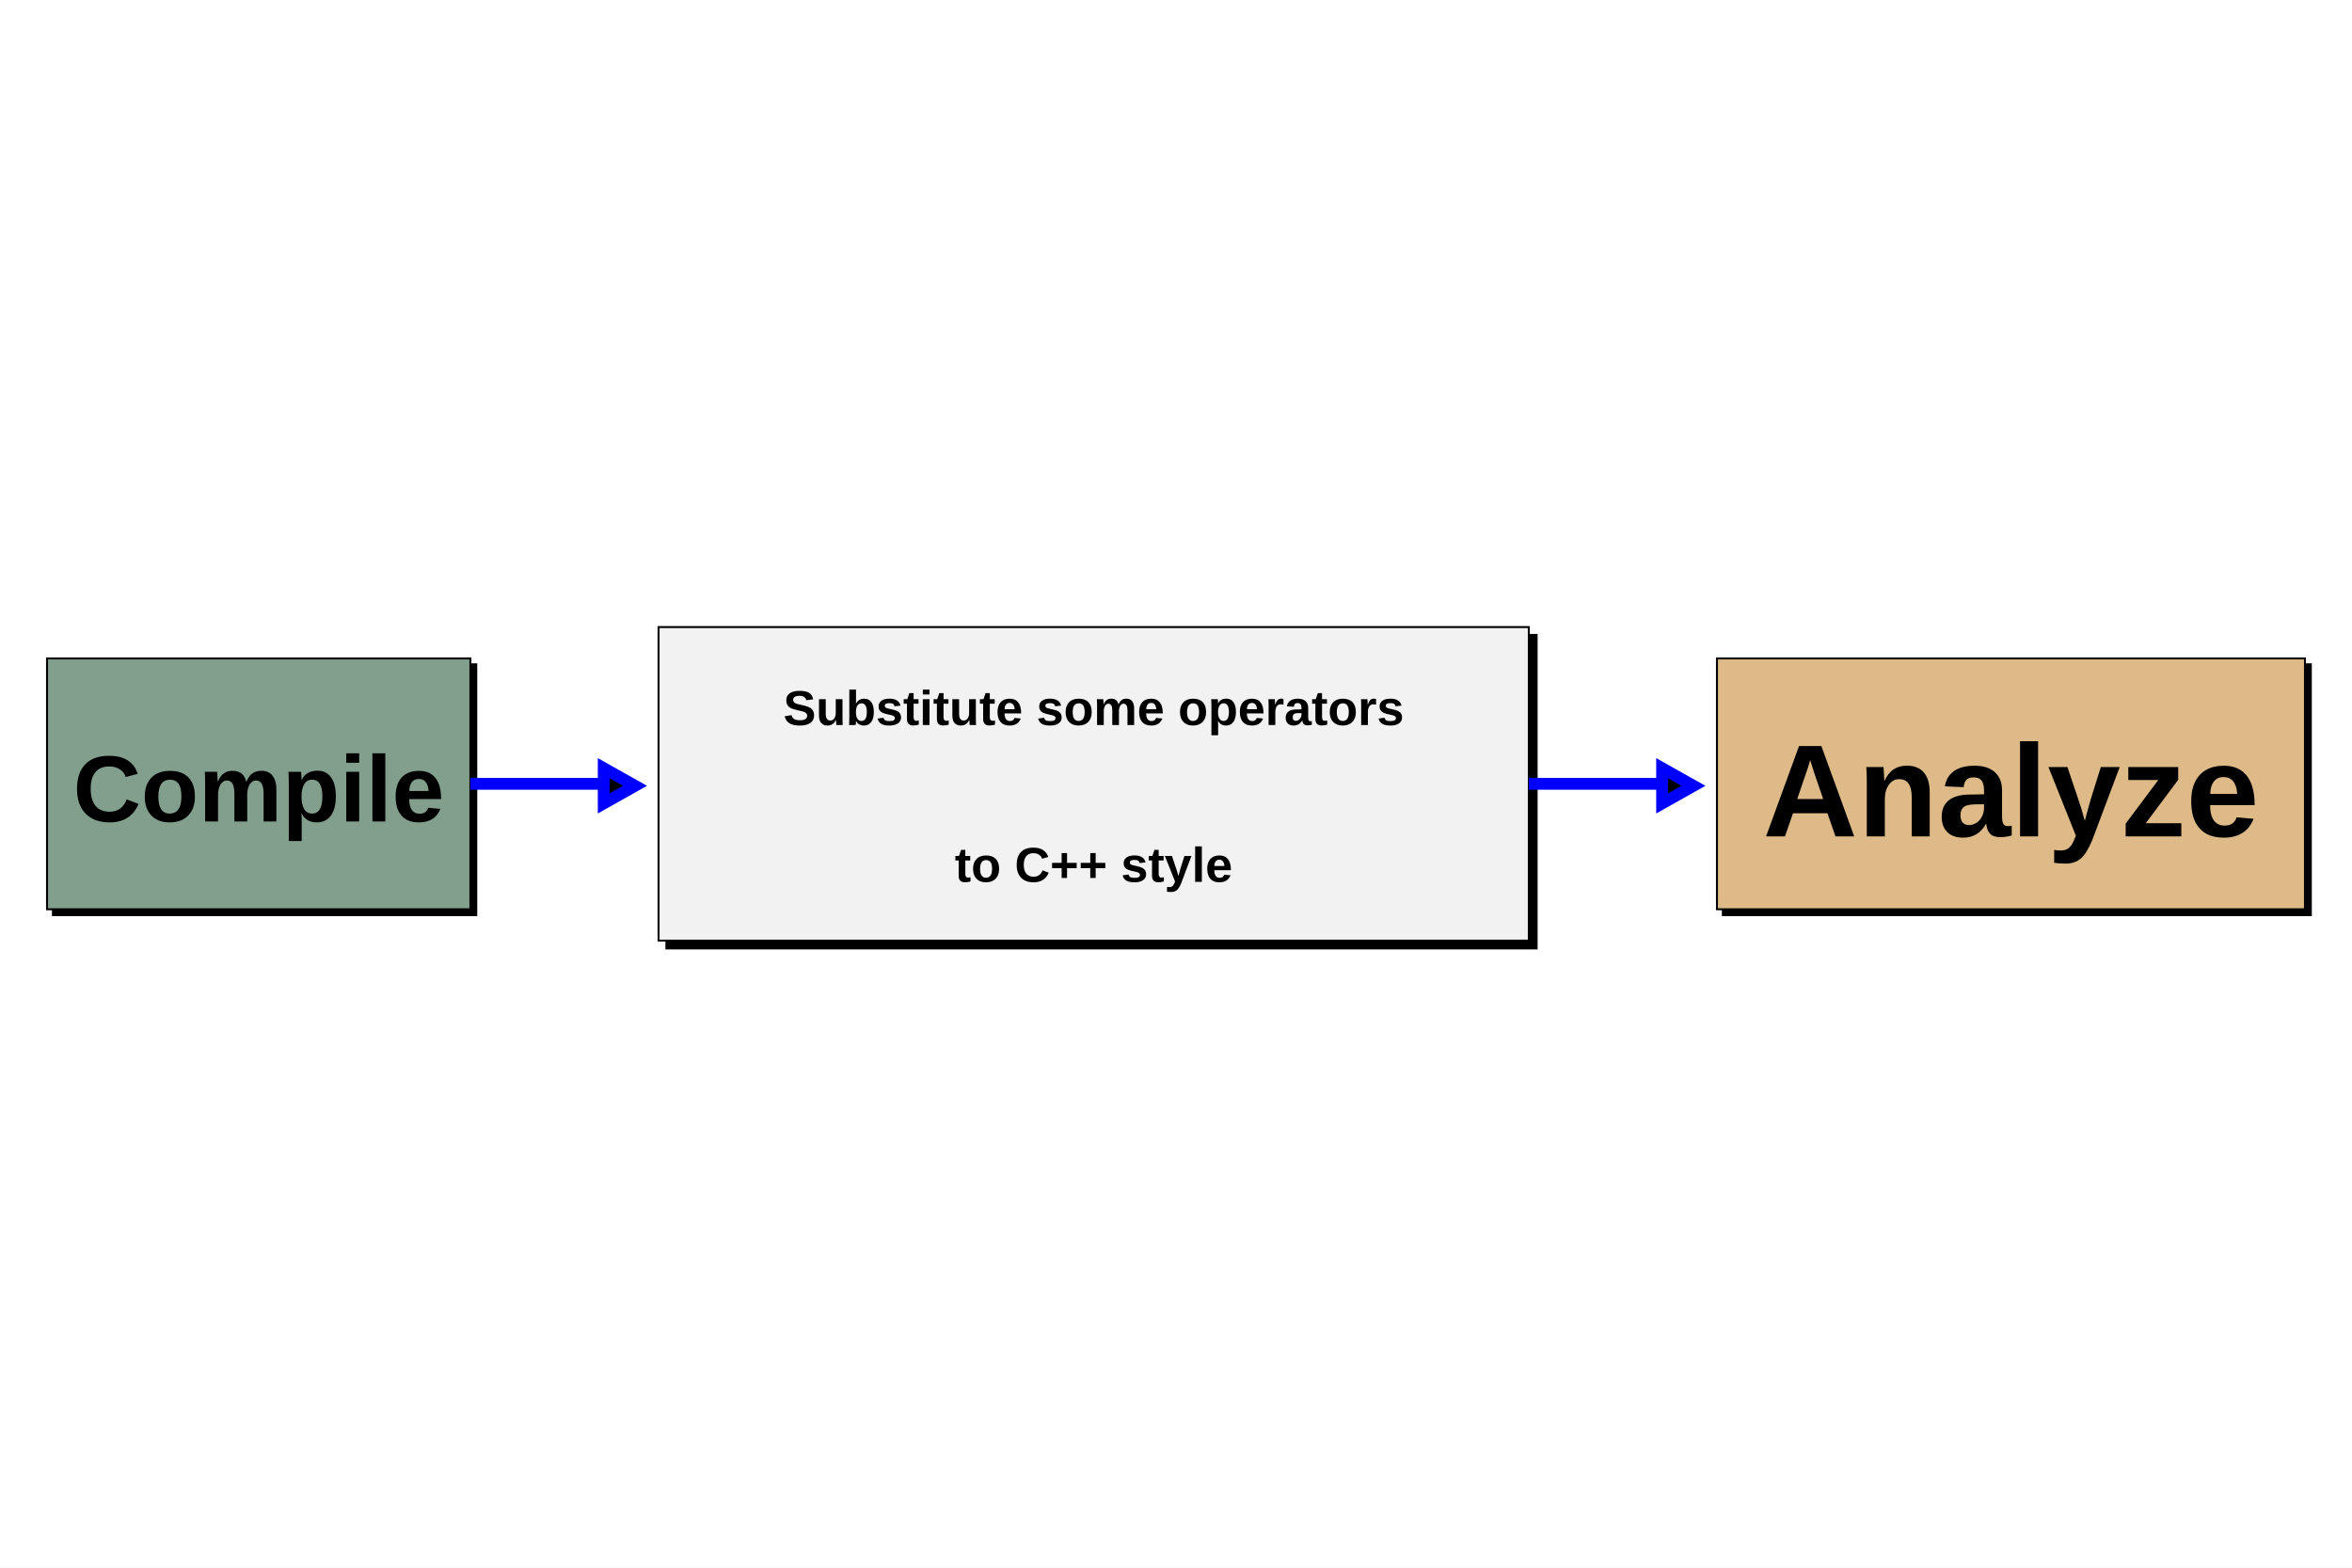
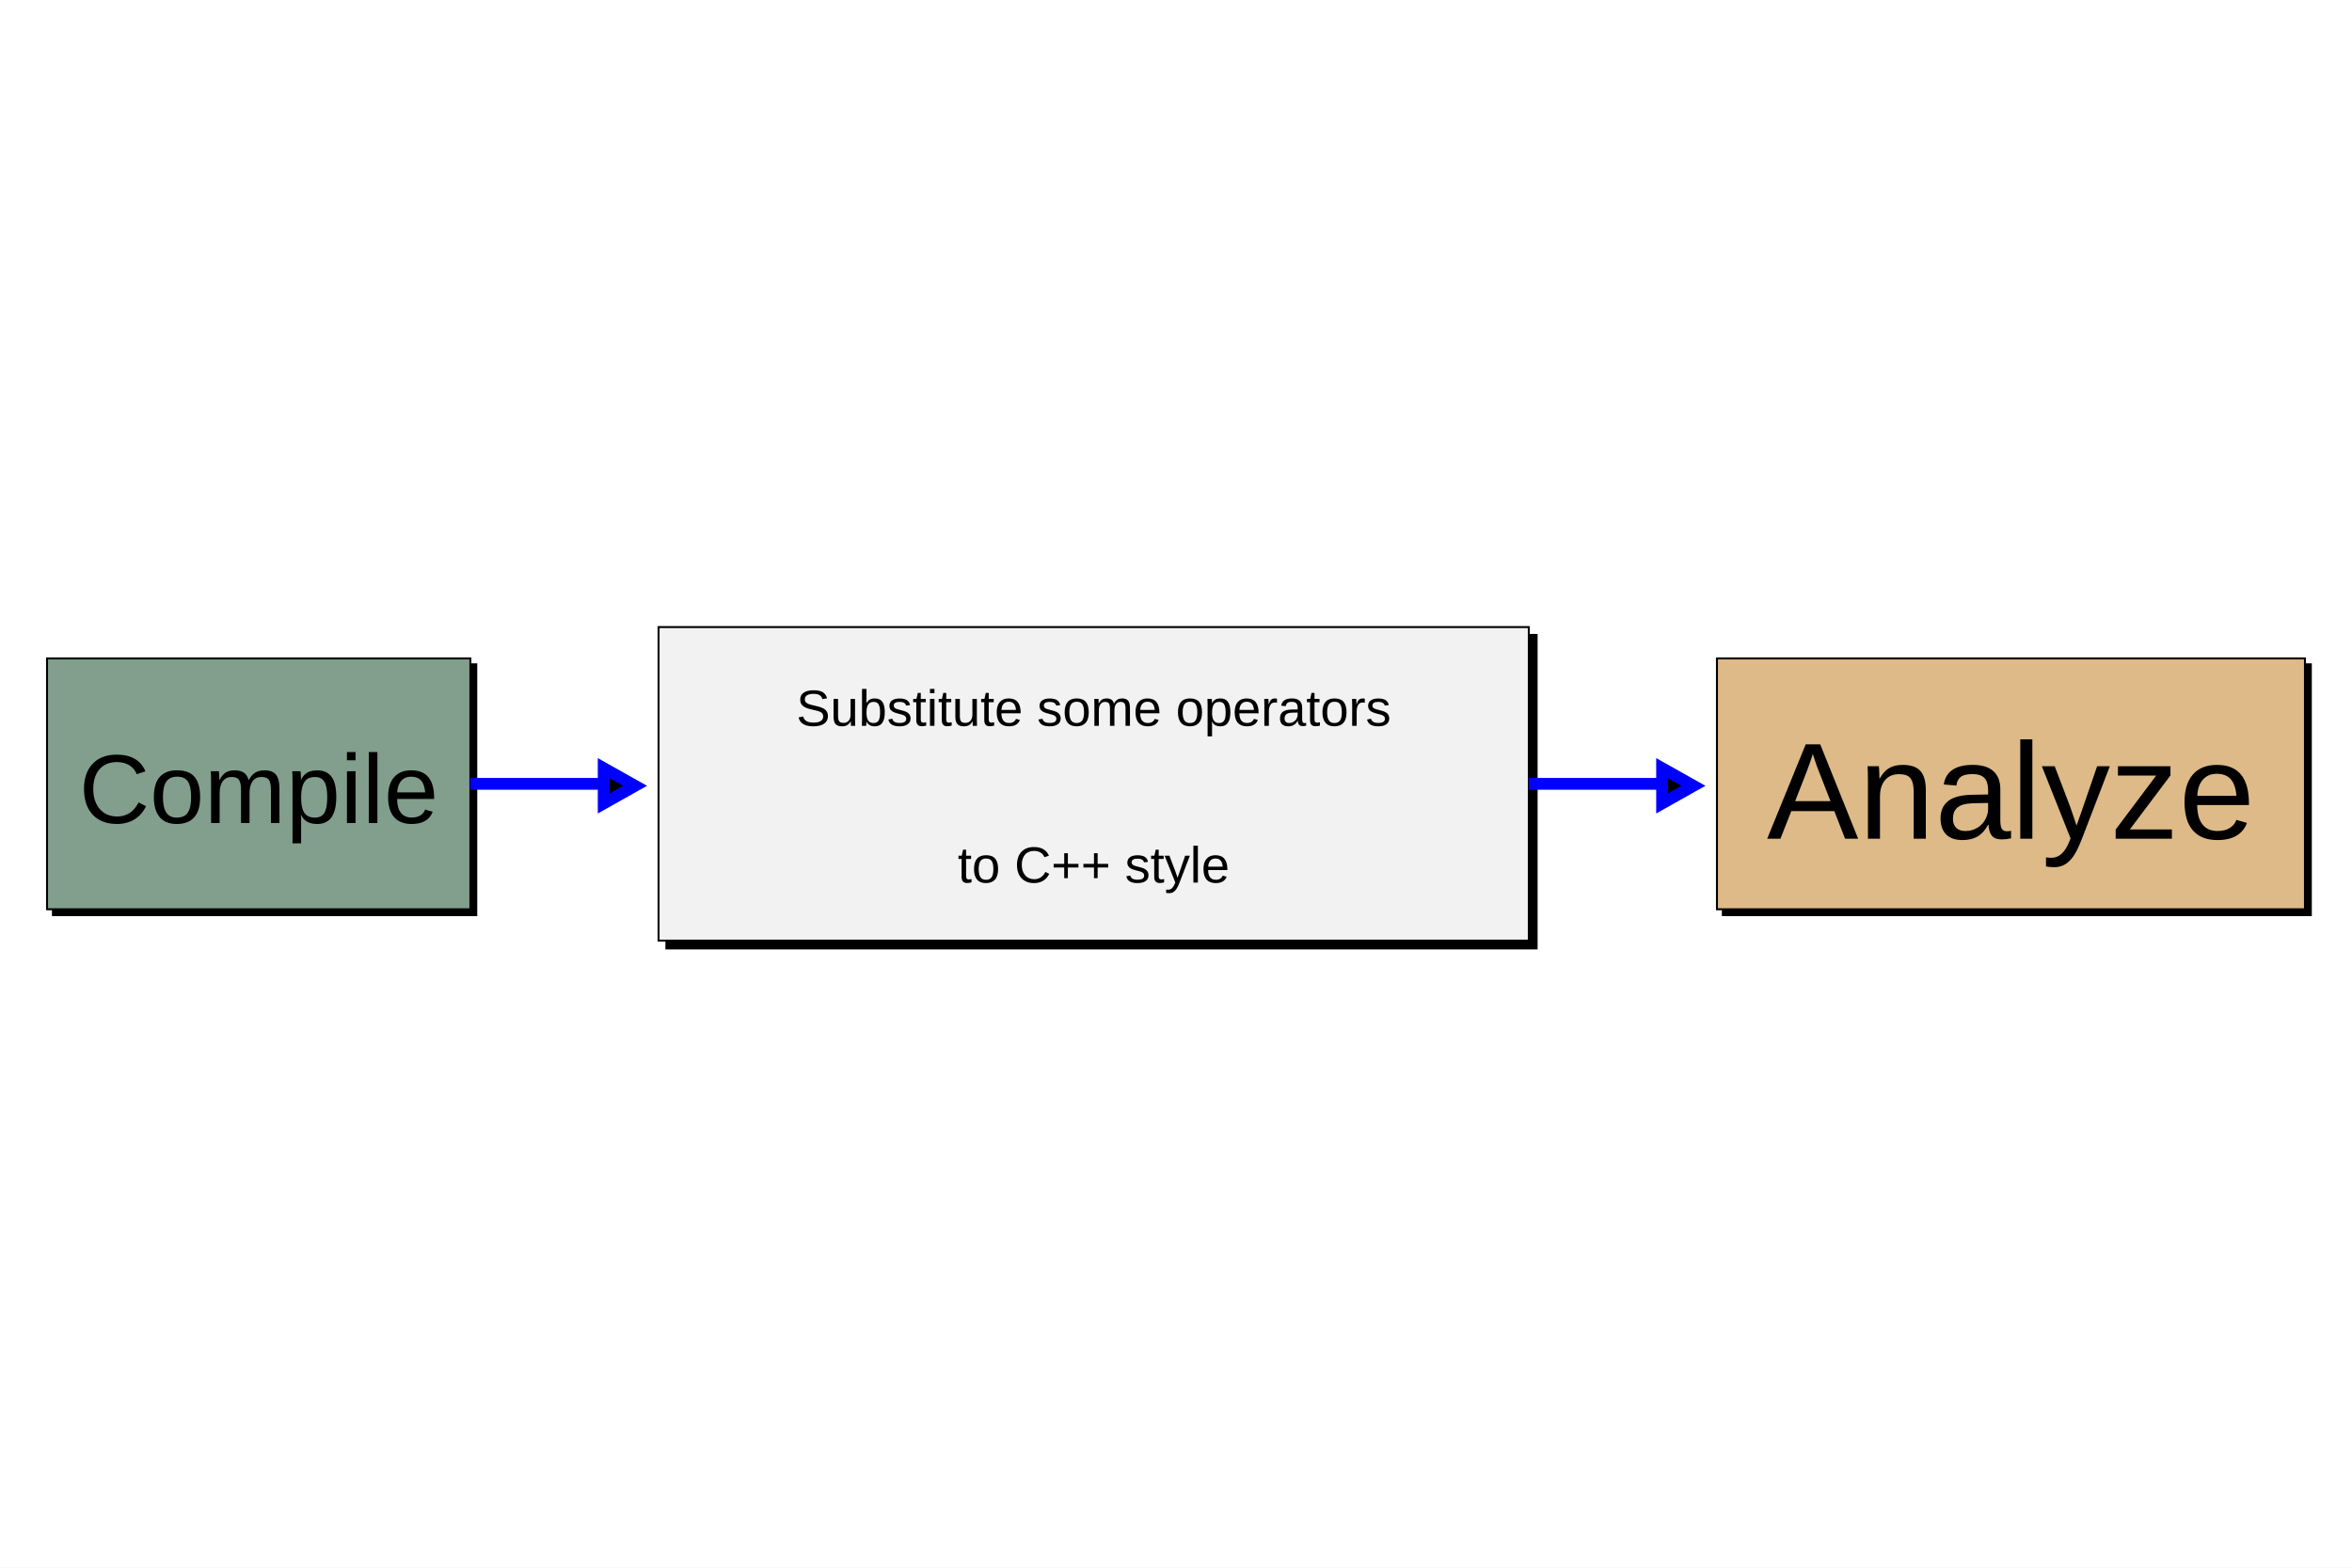
<svg xmlns="http://www.w3.org/2000/svg" viewBox="0 0 1200 800" preserveAspectRatio="none" width="1200" height="800">
  <path d="M0,0H1200V800H0Z" style="fill: #ffffff;" />
  <g>
-     <g transform="translate(24,336)" font-family="Arial" font-size="48" space="preserve" font-weight="bold">
+     <g transform="translate(24,336)" font-family="Arial" font-size="50" space="preserve">
      <path d="M216,3h3v128h-216v-3h213z" style="fill: #000000; stroke: #000000; stroke-width: 1px;" />
      <path d="M0,0H216V128H0Z" style="fill: #829e8c; stroke: #000000; stroke-width: 1;" />
      <text fill="#000000" text-anchor="middle" dy=".4em" transform="translate(108,64)">Compile</text>
    </g>
-     <g transform="translate(336,320)" font-family="Arial" font-size="25" space="preserve" font-weight="bold" fill="#000000" text-anchor="middle">
+     <g transform="translate(336,320)" font-family="Arial" font-size="26" space="preserve" fill="#000000" text-anchor="middle">
      <path d="M444,4h4v160h-444v-4h440z" style="fill: #000000; stroke: #000000; stroke-width: 1px;" />
      <path d="M0,0H444V160H0Z" style="fill: #f2f2f2; stroke: #000000; stroke-width: 1;" />
      <text dy=".4em" transform="translate(222,40)">Substitute some operators</text>
      <text dy=".4em" transform="translate(222,120)">to C++ style</text>
    </g>
-     <g transform="translate(876,336)" font-family="Arial" font-size="67" space="preserve" font-weight="bold">
+     <g transform="translate(876,336)" font-family="Arial" font-size="70" space="preserve">
      <path d="M300,3h3v128h-300v-3h297z" style="fill: #000000; stroke: #000000; stroke-width: 1px;" />
      <path d="M0,0H300V128H0Z" style="fill: #ddba87; stroke: #000000; stroke-width: 1;" />
      <text fill="#000000" text-anchor="middle" dy=".4em" transform="translate(150,64)">Analyze</text>
    </g>
    <g>
      <path d="M240,400L308,400M308,410l16,-9l-16,-9z" style="stroke: #0000ff; stroke-width: 6; fill: #000000;" />
    </g>
    <g>
      <path d="M780,400L848,400M848,410l16,-9l-16,-9z" style="stroke: #0000ff; stroke-width: 6; fill: #000000;" />
    </g>
  </g>
</svg>
